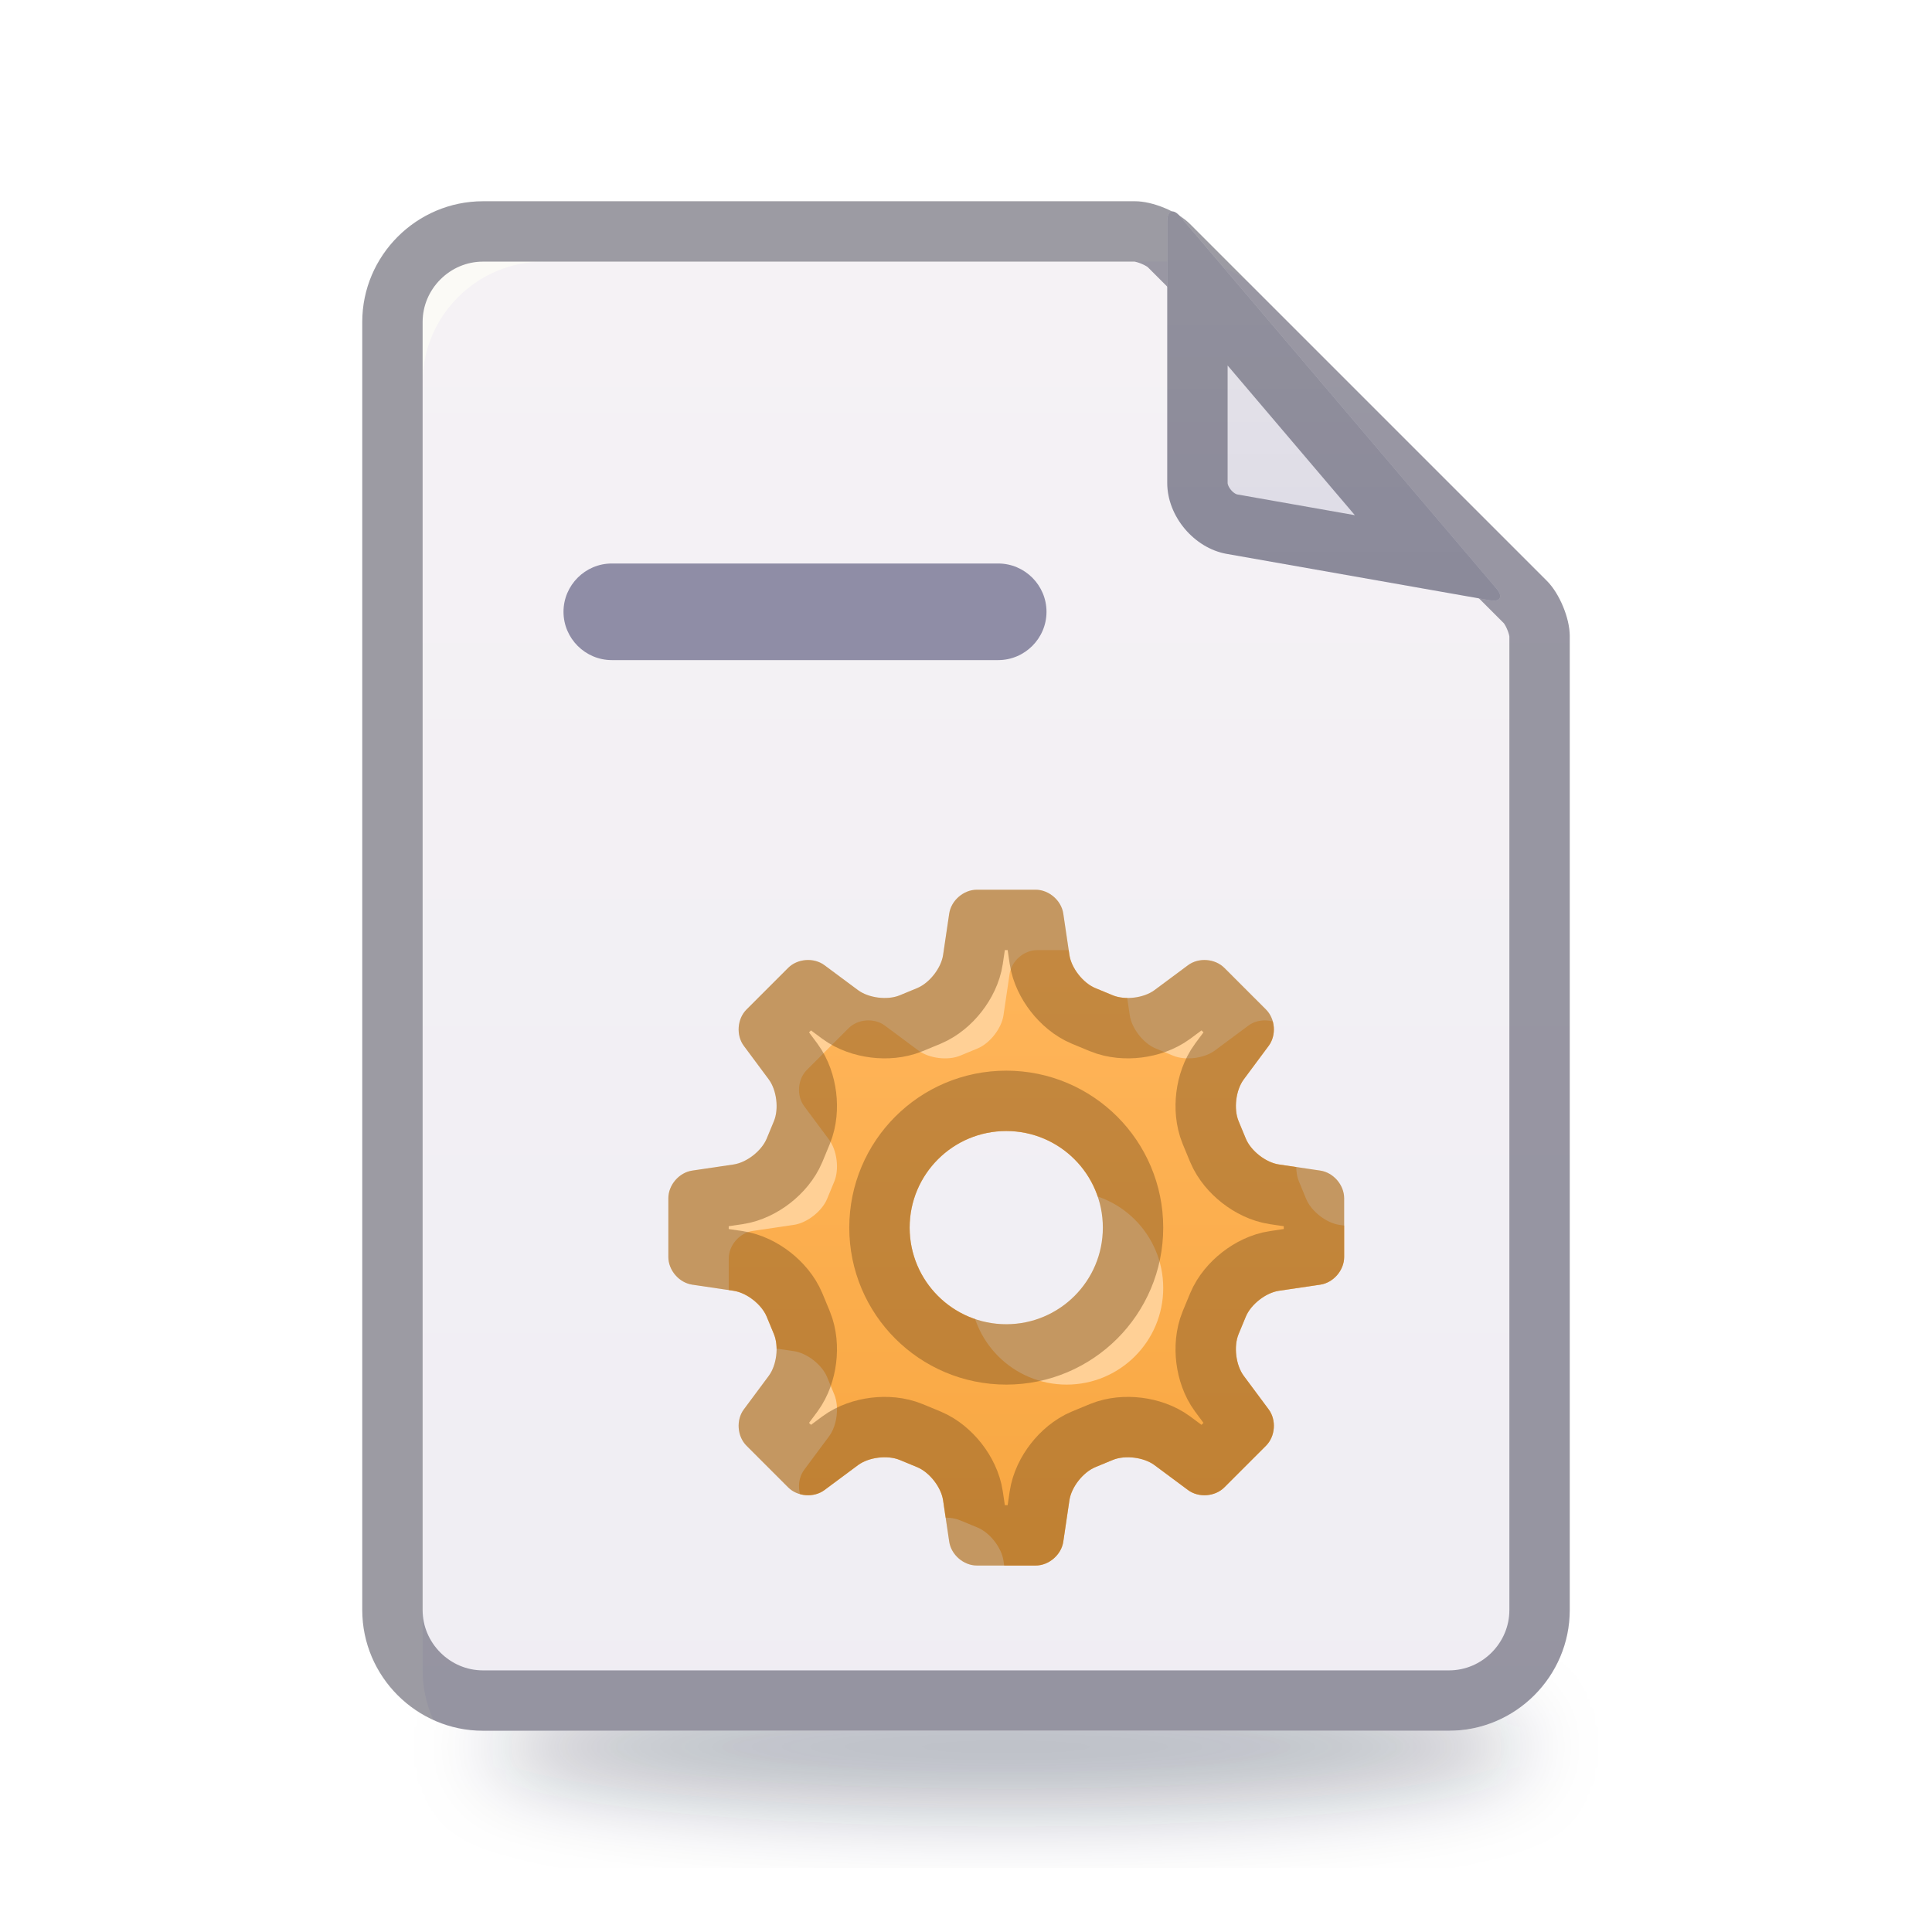
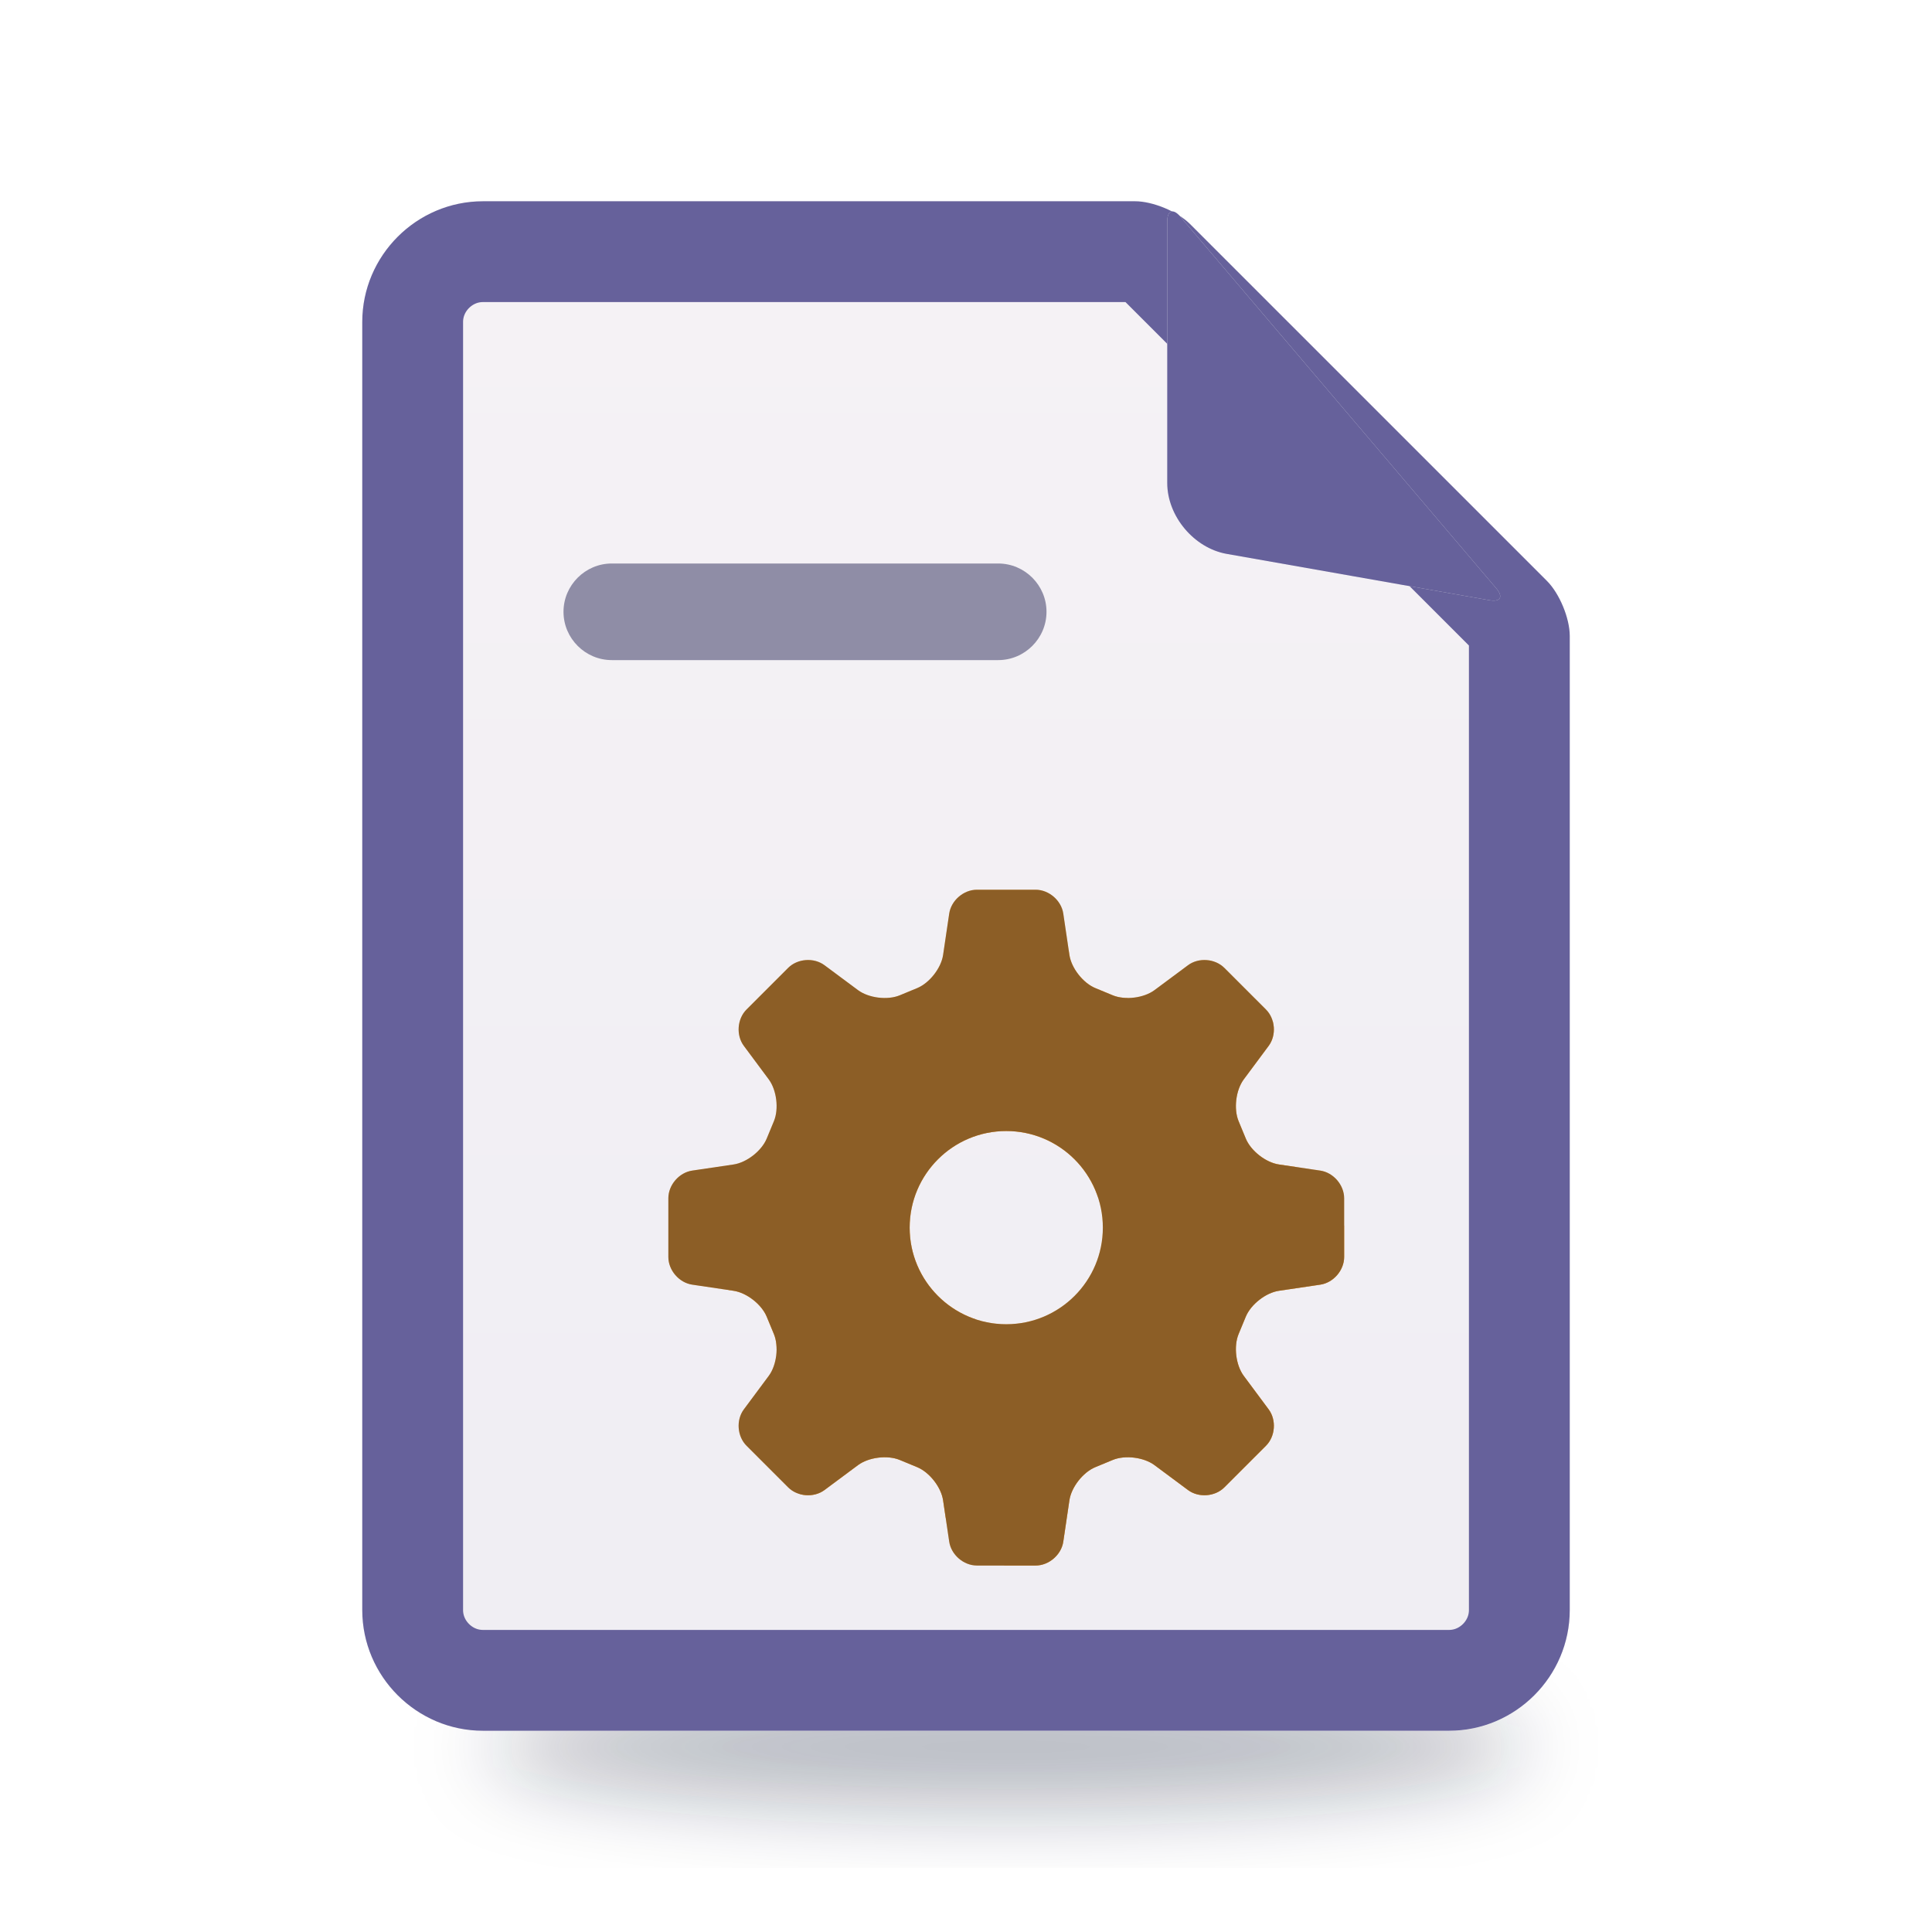
<svg xmlns="http://www.w3.org/2000/svg" viewBox="0 0 48 48" width="48" height="48">
  <defs>
    <filter id="e-library-32-b1" x="-50%" y="-50%" width="200%" height="200%">
      <feGaussianBlur stdDeviation="1" />
    </filter>
    <linearGradient id="e-library-32-gf5f2f5efedf3" x1="0" y1="0" x2="0" y2="1">
      <stop offset="0" stop-color="#f5f2f5" />
      <stop offset="1" stop-color="#efedf3" />
    </linearGradient>
    <clipPath id="e-library-32-c1">
      <path d="M9 8 C9 6.35 10.35 5 12 5 L28.2 5 C28.64 5 29.255 5.255 29.566 5.566 L38.434 14.434 C38.745 14.745 39 15.36 39 15.8 L39 40 C39 41.65 37.65 43 36 43 L12 43 C10.35 43 9 41.65 9 40 Z" clip-rule="evenodd" />
    </clipPath>
    <linearGradient id="e-library-32-ge8e6eadcdae6" x1="0" y1="0" x2="0" y2="1">
      <stop offset="0" stop-color="#e8e6ea" />
      <stop offset="1" stop-color="#dcdae6" />
    </linearGradient>
    <clipPath id="e-library-32-c2">
      <path d="M29.324 5.381 C29.146 5.171 29 5.225 29 5.5 L29 12 C29 12.825 29.665 13.617 30.477 13.761 L37.008 14.913 C37.278 14.961 37.354 14.829 37.176 14.619 Z" clip-rule="evenodd" />
    </clipPath>
    <linearGradient id="e-library-32-gffb55af7a53e" x1="0" y1="0" x2="0" y2="1">
      <stop offset="0" stop-color="#ffb55a" />
      <stop offset="1" stop-color="#f7a53e" />
    </linearGradient>
    <clipPath id="e-library-32-c3">
      <path d="M30.952 28.289 C31.079 28.594 31.449 28.883 31.775 28.931 L32.802 29.083 C33.128 29.131 33.395 29.44 33.395 29.77 L33.395 31.23 C33.395 31.56 33.128 31.869 32.802 31.917 L31.775 32.069 C31.449 32.117 31.079 32.406 30.952 32.711 L30.772 33.146 C30.646 33.451 30.704 33.917 30.9 34.182 L31.519 35.015 C31.716 35.279 31.686 35.687 31.452 35.92 L30.42 36.952 C30.187 37.186 29.779 37.216 29.515 37.019 L28.682 36.4 C28.417 36.204 27.951 36.146 27.646 36.272 L27.211 36.452 C26.906 36.579 26.617 36.949 26.569 37.275 L26.417 38.302 C26.369 38.628 26.06 38.895 25.73 38.895 L24.27 38.895 C23.94 38.895 23.631 38.628 23.583 38.302 L23.431 37.275 C23.383 36.949 23.094 36.579 22.789 36.452 L22.354 36.272 C22.049 36.146 21.583 36.204 21.318 36.4 L20.485 37.019 C20.221 37.216 19.813 37.186 19.58 36.952 L18.548 35.92 C18.314 35.687 18.284 35.279 18.481 35.015 L19.1 34.182 C19.296 33.917 19.354 33.451 19.228 33.146 L19.048 32.711 C18.921 32.406 18.551 32.117 18.225 32.069 L17.198 31.917 C16.872 31.869 16.605 31.56 16.605 31.23 L16.605 29.77 C16.605 29.44 16.872 29.131 17.198 29.083 L18.225 28.931 C18.551 28.883 18.921 28.594 19.048 28.289 L19.228 27.854 C19.354 27.549 19.296 27.083 19.1 26.818 L18.481 25.985 C18.284 25.721 18.314 25.313 18.548 25.08 L19.58 24.048 C19.813 23.814 20.221 23.784 20.485 23.981 L21.318 24.6 C21.583 24.796 22.049 24.854 22.354 24.728 L22.789 24.548 C23.094 24.421 23.383 24.051 23.431 23.725 L23.583 22.698 C23.631 22.372 23.94 22.105 24.27 22.105 L25.73 22.105 C26.06 22.105 26.369 22.372 26.417 22.698 L26.569 23.725 C26.617 24.051 26.906 24.421 27.211 24.548 L27.646 24.728 C27.951 24.854 28.417 24.796 28.682 24.6 L29.515 23.981 C29.779 23.784 30.187 23.814 30.42 24.048 L31.452 25.08 C31.686 25.313 31.716 25.721 31.519 25.985 L30.9 26.818 C30.704 27.083 30.646 27.549 30.772 27.854 Z M22.6 30.5 a2.4 2.4 0 1 0 4.8 0 a2.4 2.4 0 1 0 -4.8 0 Z" clip-rule="evenodd" />
    </clipPath>
  </defs>
  <ellipse cx="25" cy="43.4" rx="12.9" ry="1.5" fill="#0a1230" opacity="0.3" filter="url(#e-library-32-b1)" />
  <path d="M9 8 C9 6.35 10.35 5 12 5 L28.2 5 C28.64 5 29.255 5.255 29.566 5.566 L38.434 14.434 C38.745 14.745 39 15.36 39 15.8 L39 40 C39 41.65 37.65 43 36 43 L12 43 C10.35 43 9 41.65 9 40 Z" fill="#fbfaf6" fill-rule="evenodd" />
  <g clip-path="url(#e-library-32-c1)">
    <path d="M9 8 C9 6.35 10.35 5 12 5 L28.2 5 C28.64 5 29.255 5.255 29.566 5.566 L38.434 14.434 C38.745 14.745 39 15.36 39 15.8 L39 40 C39 41.65 37.65 43 36 43 L12 43 C10.35 43 9 41.65 9 40 Z" fill="url(#e-library-32-gf5f2f5efedf3)" fill-rule="evenodd" transform="translate(1.5 1.5)" />
  </g>
  <g clip-path="url(#e-library-32-c1)">
-     <path d="M9 8 C9 6.35 10.35 5 12 5 L28.2 5 C28.64 5 29.255 5.255 29.566 5.566 L38.434 14.434 C38.745 14.745 39 15.36 39 15.8 L39 40 C39 41.65 37.65 43 36 43 L12 43 C10.35 43 9 41.65 9 40 Z" fill="none" stroke="#2a2840" stroke-width="3" stroke-opacity="0.45" />
+     <path d="M9 8 C9 6.35 10.35 5 12 5 L28.2 5 C28.64 5 29.255 5.255 29.566 5.566 L38.434 14.434 C38.745 14.745 39 15.36 39 15.8 L39 40 C39 41.65 37.65 43 36 43 L12 43 C10.35 43 9 41.65 9 40 Z" fill="none" stroke="#66619b" stroke-width="5.01" stroke-opacity="1" />
  </g>
  <path d="M29.324 5.381 C29.146 5.171 29 5.225 29 5.5 L29 12 C29 12.825 29.665 13.617 30.477 13.761 L37.008 14.913 C37.278 14.961 37.354 14.829 37.176 14.619 Z" fill="url(#e-library-32-ge8e6eadcdae6)" fill-rule="evenodd" />
  <g clip-path="url(#e-library-32-c2)">
-     <path d="M29.324 5.381 C29.146 5.171 29 5.225 29 5.5 L29 12 C29 12.825 29.665 13.617 30.477 13.761 L37.008 14.913 C37.278 14.961 37.354 14.829 37.176 14.619 Z" fill="none" stroke="#2a2840" stroke-width="3" stroke-opacity="0.45" />
+     <path d="M29.324 5.381 C29.146 5.171 29 5.225 29 5.5 L29 12 C29 12.825 29.665 13.617 30.477 13.761 L37.008 14.913 C37.278 14.961 37.354 14.829 37.176 14.619 Z" fill="none" stroke="#66619b" stroke-width="5.01" stroke-opacity="1" />
  </g>
  <path d="M14 15.2 C14 14.54 14.54 14 15.2 14 L24.8 14 C25.46 14 26 14.54 26 15.2 L26 15.2 C26 15.86 25.46 16.4 24.8 16.4 L15.2 16.4 C14.54 16.4 14 15.86 14 15.2 Z" fill="#8f8da6" fill-rule="evenodd" />
  <path d="M30.952 28.289 C31.079 28.594 31.449 28.883 31.775 28.931 L32.802 29.083 C33.128 29.131 33.395 29.44 33.395 29.77 L33.395 31.23 C33.395 31.56 33.128 31.869 32.802 31.917 L31.775 32.069 C31.449 32.117 31.079 32.406 30.952 32.711 L30.772 33.146 C30.646 33.451 30.704 33.917 30.9 34.182 L31.519 35.015 C31.716 35.279 31.686 35.687 31.452 35.92 L30.42 36.952 C30.187 37.186 29.779 37.216 29.515 37.019 L28.682 36.4 C28.417 36.204 27.951 36.146 27.646 36.272 L27.211 36.452 C26.906 36.579 26.617 36.949 26.569 37.275 L26.417 38.302 C26.369 38.628 26.06 38.895 25.73 38.895 L24.27 38.895 C23.94 38.895 23.631 38.628 23.583 38.302 L23.431 37.275 C23.383 36.949 23.094 36.579 22.789 36.452 L22.354 36.272 C22.049 36.146 21.583 36.204 21.318 36.4 L20.485 37.019 C20.221 37.216 19.813 37.186 19.58 36.952 L18.548 35.92 C18.314 35.687 18.284 35.279 18.481 35.015 L19.1 34.182 C19.296 33.917 19.354 33.451 19.228 33.146 L19.048 32.711 C18.921 32.406 18.551 32.117 18.225 32.069 L17.198 31.917 C16.872 31.869 16.605 31.56 16.605 31.23 L16.605 29.77 C16.605 29.44 16.872 29.131 17.198 29.083 L18.225 28.931 C18.551 28.883 18.921 28.594 19.048 28.289 L19.228 27.854 C19.354 27.549 19.296 27.083 19.1 26.818 L18.481 25.985 C18.284 25.721 18.314 25.313 18.548 25.08 L19.58 24.048 C19.813 23.814 20.221 23.784 20.485 23.981 L21.318 24.6 C21.583 24.796 22.049 24.854 22.354 24.728 L22.789 24.548 C23.094 24.421 23.383 24.051 23.431 23.725 L23.583 22.698 C23.631 22.372 23.94 22.105 24.27 22.105 L25.73 22.105 C26.06 22.105 26.369 22.372 26.417 22.698 L26.569 23.725 C26.617 24.051 26.906 24.421 27.211 24.548 L27.646 24.728 C27.951 24.854 28.417 24.796 28.682 24.6 L29.515 23.981 C29.779 23.784 30.187 23.814 30.42 24.048 L31.452 25.08 C31.686 25.313 31.716 25.721 31.519 25.985 L30.9 26.818 C30.704 27.083 30.646 27.549 30.772 27.854 Z M22.6 30.5 a2.4 2.4 0 1 0 4.8 0 a2.4 2.4 0 1 0 -4.8 0 Z" fill="#ffd096" fill-rule="evenodd" />
  <g clip-path="url(#e-library-32-c3)">
    <path d="M30.952 28.289 C31.079 28.594 31.449 28.883 31.775 28.931 L32.802 29.083 C33.128 29.131 33.395 29.44 33.395 29.77 L33.395 31.23 C33.395 31.56 33.128 31.869 32.802 31.917 L31.775 32.069 C31.449 32.117 31.079 32.406 30.952 32.711 L30.772 33.146 C30.646 33.451 30.704 33.917 30.9 34.182 L31.519 35.015 C31.716 35.279 31.686 35.687 31.452 35.92 L30.42 36.952 C30.187 37.186 29.779 37.216 29.515 37.019 L28.682 36.4 C28.417 36.204 27.951 36.146 27.646 36.272 L27.211 36.452 C26.906 36.579 26.617 36.949 26.569 37.275 L26.417 38.302 C26.369 38.628 26.06 38.895 25.73 38.895 L24.27 38.895 C23.94 38.895 23.631 38.628 23.583 38.302 L23.431 37.275 C23.383 36.949 23.094 36.579 22.789 36.452 L22.354 36.272 C22.049 36.146 21.583 36.204 21.318 36.4 L20.485 37.019 C20.221 37.216 19.813 37.186 19.58 36.952 L18.548 35.92 C18.314 35.687 18.284 35.279 18.481 35.015 L19.1 34.182 C19.296 33.917 19.354 33.451 19.228 33.146 L19.048 32.711 C18.921 32.406 18.551 32.117 18.225 32.069 L17.198 31.917 C16.872 31.869 16.605 31.56 16.605 31.23 L16.605 29.77 C16.605 29.44 16.872 29.131 17.198 29.083 L18.225 28.931 C18.551 28.883 18.921 28.594 19.048 28.289 L19.228 27.854 C19.354 27.549 19.296 27.083 19.1 26.818 L18.481 25.985 C18.284 25.721 18.314 25.313 18.548 25.08 L19.58 24.048 C19.813 23.814 20.221 23.784 20.485 23.981 L21.318 24.6 C21.583 24.796 22.049 24.854 22.354 24.728 L22.789 24.548 C23.094 24.421 23.383 24.051 23.431 23.725 L23.583 22.698 C23.631 22.372 23.94 22.105 24.27 22.105 L25.73 22.105 C26.06 22.105 26.369 22.372 26.417 22.698 L26.569 23.725 C26.617 24.051 26.906 24.421 27.211 24.548 L27.646 24.728 C27.951 24.854 28.417 24.796 28.682 24.6 L29.515 23.981 C29.779 23.784 30.187 23.814 30.42 24.048 L31.452 25.08 C31.686 25.313 31.716 25.721 31.519 25.985 L30.9 26.818 C30.704 27.083 30.646 27.549 30.772 27.854 Z M22.6 30.5 a2.4 2.4 0 1 0 4.8 0 a2.4 2.4 0 1 0 -4.8 0 Z" fill="url(#e-library-32-gffb55af7a53e)" fill-rule="evenodd" transform="translate(1.5 1.5)" />
  </g>
  <g clip-path="url(#e-library-32-c3)">
-     <path d="M30.952 28.289 C31.079 28.594 31.449 28.883 31.775 28.931 L32.802 29.083 C33.128 29.131 33.395 29.44 33.395 29.77 L33.395 31.23 C33.395 31.56 33.128 31.869 32.802 31.917 L31.775 32.069 C31.449 32.117 31.079 32.406 30.952 32.711 L30.772 33.146 C30.646 33.451 30.704 33.917 30.9 34.182 L31.519 35.015 C31.716 35.279 31.686 35.687 31.452 35.92 L30.42 36.952 C30.187 37.186 29.779 37.216 29.515 37.019 L28.682 36.4 C28.417 36.204 27.951 36.146 27.646 36.272 L27.211 36.452 C26.906 36.579 26.617 36.949 26.569 37.275 L26.417 38.302 C26.369 38.628 26.06 38.895 25.73 38.895 L24.27 38.895 C23.94 38.895 23.631 38.628 23.583 38.302 L23.431 37.275 C23.383 36.949 23.094 36.579 22.789 36.452 L22.354 36.272 C22.049 36.146 21.583 36.204 21.318 36.4 L20.485 37.019 C20.221 37.216 19.813 37.186 19.58 36.952 L18.548 35.92 C18.314 35.687 18.284 35.279 18.481 35.015 L19.1 34.182 C19.296 33.917 19.354 33.451 19.228 33.146 L19.048 32.711 C18.921 32.406 18.551 32.117 18.225 32.069 L17.198 31.917 C16.872 31.869 16.605 31.56 16.605 31.23 L16.605 29.77 C16.605 29.44 16.872 29.131 17.198 29.083 L18.225 28.931 C18.551 28.883 18.921 28.594 19.048 28.289 L19.228 27.854 C19.354 27.549 19.296 27.083 19.1 26.818 L18.481 25.985 C18.284 25.721 18.314 25.313 18.548 25.08 L19.58 24.048 C19.813 23.814 20.221 23.784 20.485 23.981 L21.318 24.6 C21.583 24.796 22.049 24.854 22.354 24.728 L22.789 24.548 C23.094 24.421 23.383 24.051 23.431 23.725 L23.583 22.698 C23.631 22.372 23.94 22.105 24.27 22.105 L25.73 22.105 C26.06 22.105 26.369 22.372 26.417 22.698 L26.569 23.725 C26.617 24.051 26.906 24.421 27.211 24.548 L27.646 24.728 C27.951 24.854 28.417 24.796 28.682 24.6 L29.515 23.981 C29.779 23.784 30.187 23.814 30.42 24.048 L31.452 25.08 C31.686 25.313 31.716 25.721 31.519 25.985 L30.9 26.818 C30.704 27.083 30.646 27.549 30.772 27.854 Z M22.6 30.5 a2.4 2.4 0 1 0 4.8 0 a2.4 2.4 0 1 0 -4.8 0 Z" fill="none" stroke="#7d5422" stroke-width="3" stroke-opacity="0.45" />
+     <path d="M30.952 28.289 C31.079 28.594 31.449 28.883 31.775 28.931 L32.802 29.083 C33.128 29.131 33.395 29.44 33.395 29.77 L33.395 31.23 C33.395 31.56 33.128 31.869 32.802 31.917 L31.775 32.069 C31.449 32.117 31.079 32.406 30.952 32.711 L30.772 33.146 C30.646 33.451 30.704 33.917 30.9 34.182 L31.519 35.015 C31.716 35.279 31.686 35.687 31.452 35.92 L30.42 36.952 C30.187 37.186 29.779 37.216 29.515 37.019 L28.682 36.4 C28.417 36.204 27.951 36.146 27.646 36.272 L27.211 36.452 C26.906 36.579 26.617 36.949 26.569 37.275 L26.417 38.302 C26.369 38.628 26.06 38.895 25.73 38.895 L24.27 38.895 C23.94 38.895 23.631 38.628 23.583 38.302 L23.431 37.275 C23.383 36.949 23.094 36.579 22.789 36.452 L22.354 36.272 C22.049 36.146 21.583 36.204 21.318 36.4 L20.485 37.019 C20.221 37.216 19.813 37.186 19.58 36.952 L18.548 35.92 C18.314 35.687 18.284 35.279 18.481 35.015 L19.1 34.182 C19.296 33.917 19.354 33.451 19.228 33.146 L19.048 32.711 C18.921 32.406 18.551 32.117 18.225 32.069 L17.198 31.917 C16.872 31.869 16.605 31.56 16.605 31.23 L16.605 29.77 C16.605 29.44 16.872 29.131 17.198 29.083 L18.225 28.931 C18.551 28.883 18.921 28.594 19.048 28.289 L19.228 27.854 C19.354 27.549 19.296 27.083 19.1 26.818 L18.481 25.985 C18.284 25.721 18.314 25.313 18.548 25.08 L19.58 24.048 C19.813 23.814 20.221 23.784 20.485 23.981 L21.318 24.6 C21.583 24.796 22.049 24.854 22.354 24.728 L22.789 24.548 C23.094 24.421 23.383 24.051 23.431 23.725 L23.583 22.698 C23.631 22.372 23.94 22.105 24.27 22.105 L25.73 22.105 C26.06 22.105 26.369 22.372 26.417 22.698 L26.569 23.725 C26.617 24.051 26.906 24.421 27.211 24.548 L27.646 24.728 C27.951 24.854 28.417 24.796 28.682 24.6 L29.515 23.981 C29.779 23.784 30.187 23.814 30.42 24.048 L31.452 25.08 C31.686 25.313 31.716 25.721 31.519 25.985 L30.9 26.818 C30.704 27.083 30.646 27.549 30.772 27.854 Z M22.6 30.5 a2.4 2.4 0 1 0 4.8 0 a2.4 2.4 0 1 0 -4.8 0 Z" fill="none" stroke="#8c5e26" stroke-width="5.01" stroke-opacity="1" />
  </g>
</svg>
